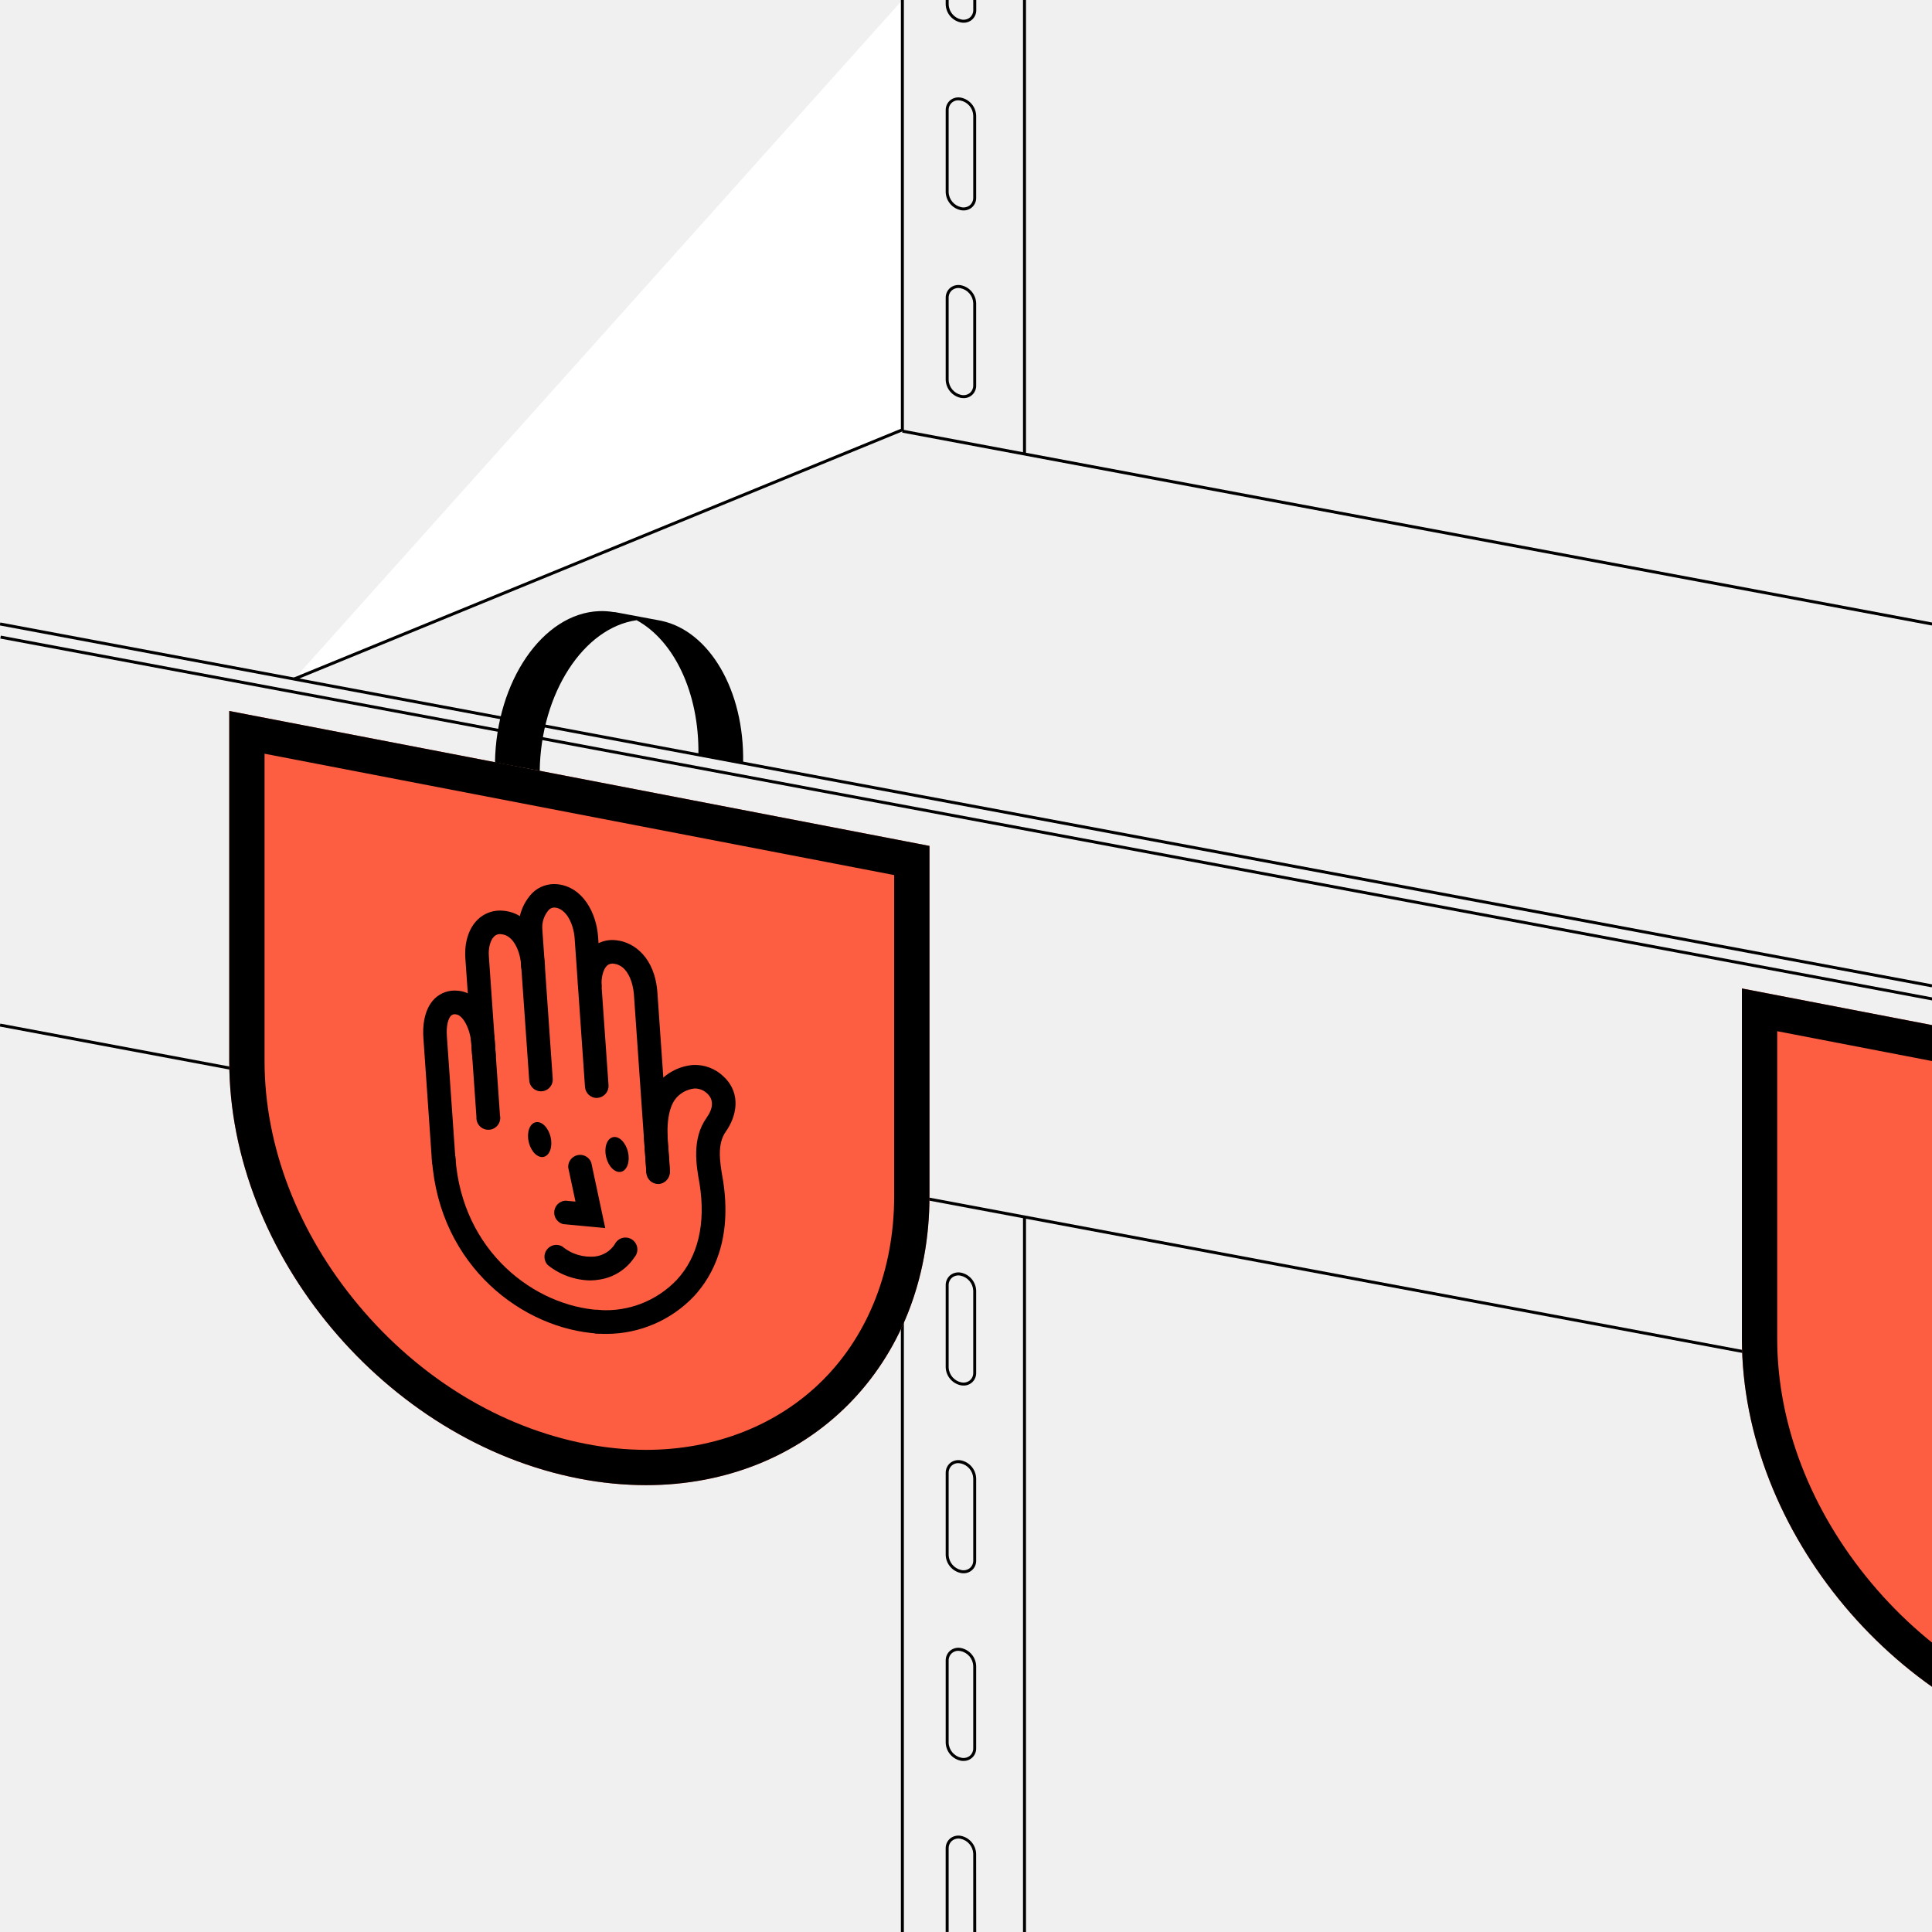
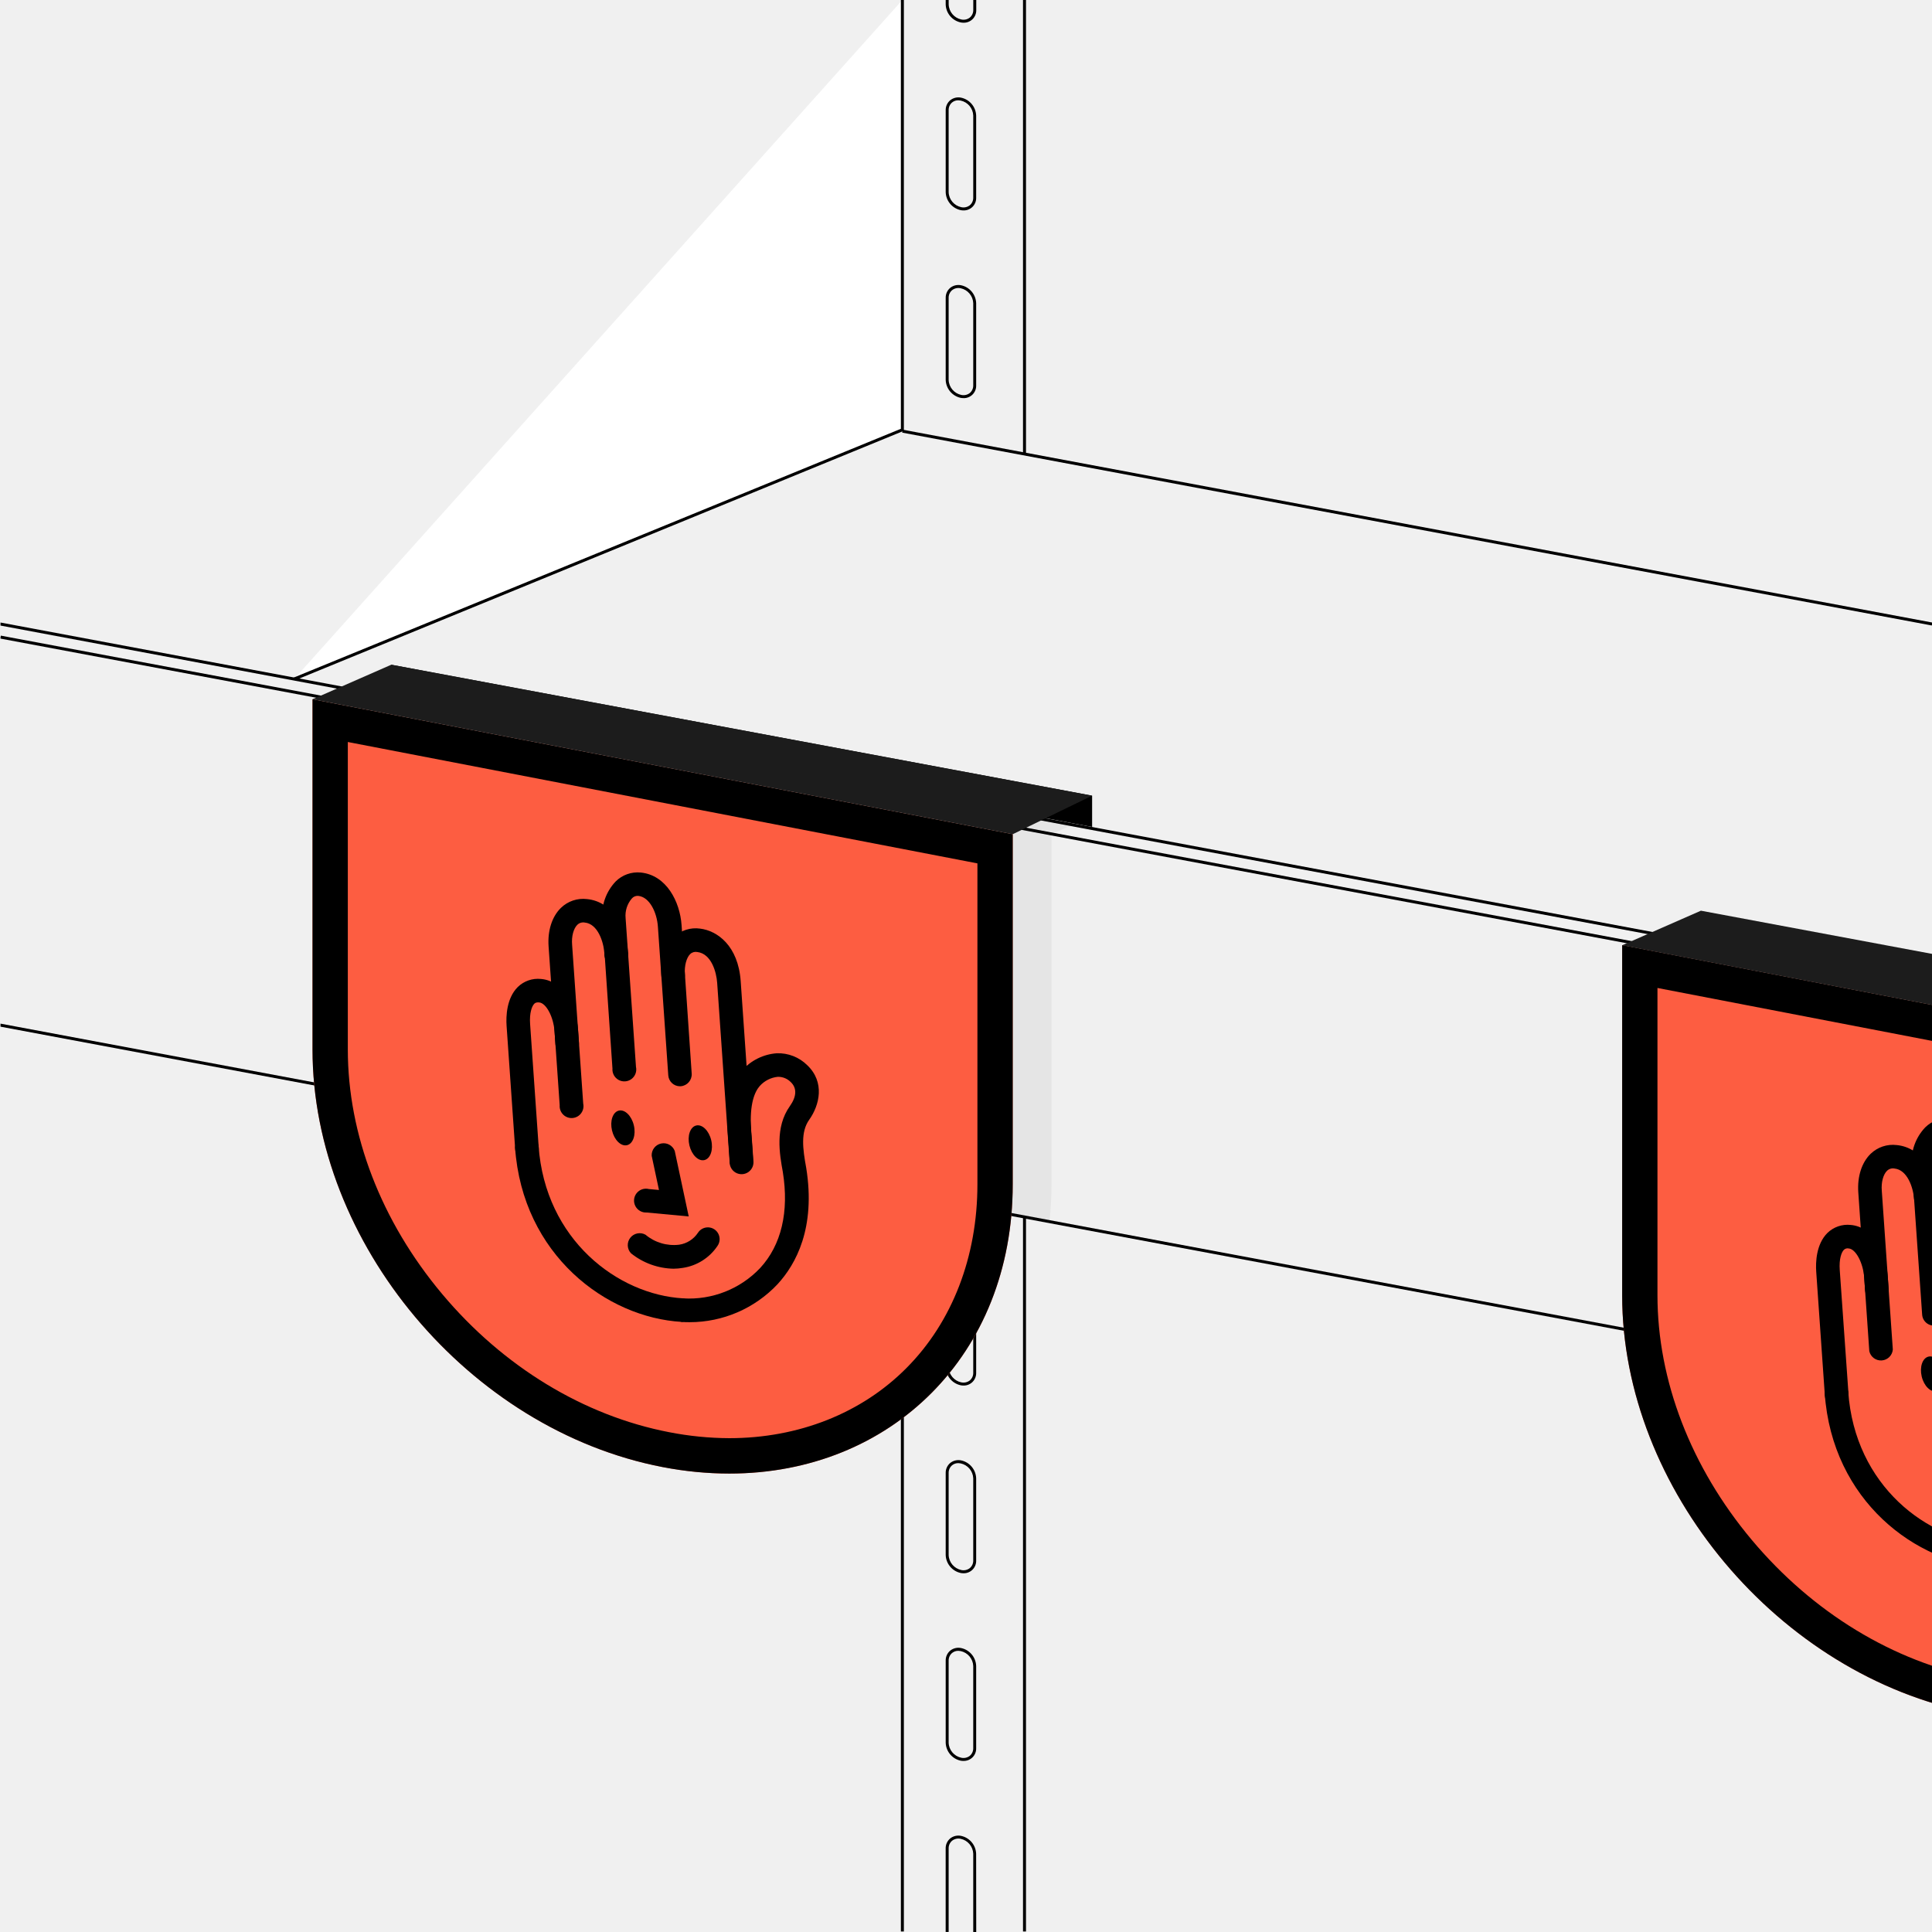
<svg xmlns="http://www.w3.org/2000/svg" viewBox="0 0 648 648">
  <defs>
-     <style>.cls-1{fill:none;}.cls-2{clip-path:url(#clip-path);}.cls-3{fill:#fff;}.cls-4{fill:#fd5d41;}</style>
+     <style>.cls-1{fill:none;}.cls-2{clip-path:url(#clip-path);}.cls-3{fill:#e5e5e5;}.cls-4{fill:#fff;}.cls-5{fill:#fd5d41;}.cls-6{fill:#1c1c1c;}</style>
    <clipPath id="clip-path">
-       <rect class="cls-1" width="648.01" height="648.01" />
+       <rect class="cls-1" x="0.17" width="647.83" height="647.83" />
    </clipPath>
  </defs>
  <g id="Isolation_Mode" data-name="Isolation Mode">
+     <path d="M327.43,648h-1V621.74a5.34,5.34,0,0,0-4.22-5,3.41,3.41,0,0,0-2.88.65,3.28,3.28,0,0,0-1.15,2.6v28h-1V620a4.27,4.27,0,0,1,1.51-3.37,4.4,4.4,0,0,1,3.71-.86,6.37,6.37,0,0,1,5,6Z" />
    <g class="cls-2">
+       <path d="M323.19,70.58a4.73,4.73,0,0,1-1-.1,6.39,6.39,0,0,1-5-6V37a4.27,4.27,0,0,1,1.51-3.37,4.4,4.4,0,0,1,3.71-.86,6.38,6.38,0,0,1,5,6V66.25a4.16,4.16,0,0,1-4.24,4.33Zm-1.76-36.94a3.22,3.22,0,0,0-2.1.72,3.3,3.3,0,0,0-1.15,2.6V64.49a5.35,5.35,0,0,0,4.22,5,3.43,3.43,0,0,0,2.89-.65,3.27,3.27,0,0,0,1.14-2.6V38.73a5.34,5.34,0,0,0-4.22-5A4.11,4.11,0,0,0,321.43,33.64Z" />
+       <path d="M323.19,7.62a4.73,4.73,0,0,1-1-.1,6.38,6.38,0,0,1-5-6V0h1V1.53a5.35,5.35,0,0,0,4.22,5,3.43,3.43,0,0,0,2.89-.65,3.27,3.27,0,0,0,1.14-2.6V0h1V3.29a4.16,4.16,0,0,1-4.24,4.33Z" />
+       <path class="cls-3" d="M352,409.72a113.4,113.4,0,0,0,.68-12.49V279.8L117.82,234.54V352a122.09,122.09,0,0,0,.82,14.06Z" />
+       <polygon class="cls-3" points="117.82 234.54 125.52 231.08 360.37 276.34 352.67 279.8 117.82 234.54" />
      <rect x="302.16" y="407.34" width="1" height="240.66" />
-       <line class="cls-3" y1="209.27" x2="648" y2="330.62" />
+       <line class="cls-4" y1="209.27" x2="648" y2="330.62" />
      <rect x="323.5" y="-59.69" width="1" height="659.26" transform="translate(-0.97 538.73) rotate(-79.39)" />
-       <line class="cls-3" x1="302.66" y1="144.6" x2="648" y2="209.27" />
+       <line class="cls-4" x1="302.66" y1="144.6" x2="648" y2="209.27" />
      <rect x="474.83" y="1.26" width="1" height="351.35" transform="translate(213.93 611.58) rotate(-79.39)" />
-       <line class="cls-3" x1="648" y1="465.16" y2="343.81" />
+       <line class="cls-4" x1="648" y1="465.16" y2="343.81" />
      <rect x="323.5" y="74.85" width="1" height="659.26" transform="translate(-133.21 648.49) rotate(-79.39)" />
-       <line class="cls-3" x1="0.17" y1="213.68" x2="648.17" y2="335.03" />
+       <line class="cls-4" x1="0.17" y1="213.68" x2="648.17" y2="335.03" />
      <rect x="323.67" y="-55.27" width="1" height="659.26" transform="translate(-5.17 542.49) rotate(-79.39)" />
-       <path class="cls-4" d="M311.74,283.72,76.89,238.46V355.89c0,64.85,52.58,127.55,117.43,140.05h0c64.85,12.5,117.42-29.94,117.42-94.79Z" />
-       <path d="M88.73,252.8l211.18,40.7V401.15c0,24.3-8.45,46.17-23.78,61.6-15.1,15.18-36.22,23.54-59.46,23.54a106.36,106.36,0,0,1-20.11-2c-28.7-5.53-55.77-22-76.2-46.38s-31.63-53.47-31.63-82.05V252.8M76.89,238.46V355.89c0,64.85,52.58,127.55,117.43,140.05h0a117.54,117.54,0,0,0,22.35,2.19c54.16,0,95.08-39.77,95.08-97V283.72L76.89,238.46Z" />
-       <path d="M220.73,397.12a4,4,0,0,1-3.94-3.68l-4.17-59.89c-.25-3.56-1.93-9.74-6.67-10.31a2.66,2.66,0,0,0-2.37.66c-1.27,1.21-2,4-1.79,6.82a4,4,0,0,1-7.89.54c-.37-5.32,1.22-10.21,4.24-13.09a10.46,10.46,0,0,1,8.76-2.78c5.76.69,12.78,5.72,13.6,17.61l4.17,59.89a4,4,0,0,1-3.67,4.22Z" />
-       <path d="M200.15,368.27a4,4,0,0,1-3.94-3.68l-3.47-49.88c-.33-4.71-2.75-9.92-6.59-10.31a2.55,2.55,0,0,0-2.14.85,8.83,8.83,0,0,0-2.1,6.62l3.47,49.88a3.95,3.95,0,1,1-7.88.55L174,312.42a16.63,16.63,0,0,1,4.49-12.85,10.47,10.47,0,0,1,8.43-3c8.62.87,13.14,9.75,13.68,17.63L204.1,364a4,4,0,0,1-3.67,4.22Z" />
-       <path d="M162.31,357.92a4,4,0,0,1-3.94-3.68l-2.29-32.87c-.36-5.31,1.14-10,4.13-12.94a10.75,10.75,0,0,1,8.78-2.95c8.63.84,13.15,9.73,13.7,17.62a4,4,0,1,1-7.89.55c-.27-3.91-2.25-9.88-6.58-10.3a2.82,2.82,0,0,0-2.49.75c-1.27,1.23-2,3.87-1.76,6.72l2.29,32.87a4,4,0,0,1-3.67,4.22Z" />
-       <path d="M148.82,393.26a4,4,0,0,1-3.94-3.68L142,348c-.23-3.25,0-9.26,3.72-13a9.69,9.69,0,0,1,7.83-2.71c7.41.6,11.86,9.06,12.42,17.11l1.72,24.66a4,4,0,1,1-7.89.55L158.08,350c-.35-4.93-2.81-9.59-5.18-9.78a1.8,1.8,0,0,0-1.63.45c-.81.8-1.66,3.06-1.39,6.81L152.77,389a4,4,0,0,1-3.67,4.22Z" />
-       <path d="M201,447.3h-.23c-25.23-1.45-53.39-22.45-55.9-58.52a3.95,3.95,0,1,1,7.88-.55c2.2,31.56,26.61,49.92,48.47,51.18a4,4,0,0,1-.22,7.9Z" />
-       <ellipse cx="181.02" cy="382.21" rx="3.76" ry="5.96" transform="translate(-83.49 52.22) rotate(-13.37)" />
-       <ellipse cx="206.97" cy="387.21" rx="3.76" ry="5.96" transform="translate(-83.94 58.36) rotate(-13.37)" />
-       <path d="M203,411.9l-14.1-1.32a4,4,0,0,1,.74-7.87l3.38.31-2.44-11.45a4,4,0,0,1,7.73-1.65Z" />
-       <path d="M198,429.46a23.45,23.45,0,0,1-14.29-5.17,4,4,0,0,1,4.86-6.24,14.78,14.78,0,0,0,11.27,3.35,9.13,9.13,0,0,0,6.31-4,4,4,0,1,1,6.59,4.37,17.08,17.08,0,0,1-11.63,7.4A20.27,20.27,0,0,1,198,429.46Z" />
-       <path d="M203.39,447.39c-.95,0-1.87,0-2.75-.11a4,4,0,1,1,.63-7.88A32.8,32.8,0,0,0,227,429.26c7.14-7.73,9.78-18.89,7.63-32.27-1.07-5.91-2.71-14.95,2.36-22.08,2.28-3.2,2.4-6,.35-8a5.89,5.89,0,0,0-4.43-1.82,9.5,9.5,0,0,0-6,3.05c-1.66,1.87-3.52,5.92-2.91,14.58,0,.52.1,1.35.17,2.31.2,2.67.47,6.31.54,7.95a4,4,0,0,1-7.9.33c-.06-1.51-.34-5.23-.53-7.68-.07-1-.13-1.83-.17-2.36-.64-9.15,1-16,4.89-20.38a17.25,17.25,0,0,1,11.61-5.7,13.77,13.77,0,0,1,10.2,4c6,5.71,4.13,13.42.66,18.3-2.9,4.09-2.18,9.74-1,16.17,3.23,20.12-3.44,32.29-9.61,39A40.52,40.52,0,0,1,203.39,447.39Z" />
-       <path d="M221.94,208.25H222l-.36-.06-.86-.17-14.55-2.72-.21,0-.21,0h.05a23.82,23.82,0,0,0-4.94-.32c-18.85.75-34.47,23.47-34.9,50.74l15,2.81c.41-26.11,14.75-48,32.51-50.51l-.08,0,.08,0h.08l-.08,0c12.45,6.78,21,24.2,20.72,45l15,2.81C249.69,231.42,237.86,211.71,221.94,208.25Z" />
-       <path class="cls-4" d="M819.1,376.79,584.24,331.53V449c0,64.85,52.58,127.56,117.43,140.05h0c64.85,12.5,117.43-29.94,117.43-94.79Z" />
-       <path d="M596.08,345.87l211.18,40.7V494.22c0,24.3-8.45,46.17-23.78,61.6C768.38,571,747.26,579.36,724,579.36a106.36,106.36,0,0,1-20.11-2c-28.7-5.53-55.77-22-76.2-46.38S596.08,477.55,596.08,449V345.87m-11.84-14.34V449c0,64.85,52.58,127.56,117.43,140.05A117.54,117.54,0,0,0,724,591.2c54.17,0,95.08-39.77,95.08-97V376.79L584.24,331.53Z" />
      <rect x="343.12" width="1" height="152.27" />
      <rect x="343.12" y="408.22" width="1" height="239.79" />
      <path d="M323.19,133.53a5.5,5.5,0,0,1-1-.09h0a6.39,6.39,0,0,1-5-6V99.92a4.27,4.27,0,0,1,1.51-3.37,4.4,4.4,0,0,1,3.71-.86,6.38,6.38,0,0,1,5,6v27.53a4.15,4.15,0,0,1-4.24,4.32Zm-.79-1.07a3.43,3.43,0,0,0,2.89-.65,3.29,3.29,0,0,0,1.14-2.6V101.68a5.34,5.34,0,0,0-4.22-5,3.41,3.41,0,0,0-2.88.65,3.28,3.28,0,0,0-1.15,2.6v27.53a5.35,5.35,0,0,0,4.22,5Z" />
-       <path d="M323.19,70.58a4.73,4.73,0,0,1-1-.1,6.39,6.39,0,0,1-5-6V37a4.27,4.27,0,0,1,1.51-3.37,4.4,4.4,0,0,1,3.71-.86,6.38,6.38,0,0,1,5,6V66.25a4.16,4.16,0,0,1-4.24,4.33Zm-1.76-36.94a3.22,3.22,0,0,0-2.1.72,3.3,3.3,0,0,0-1.15,2.6V64.49a5.35,5.35,0,0,0,4.22,5,3.43,3.43,0,0,0,2.89-.65,3.27,3.27,0,0,0,1.14-2.6V38.73a5.34,5.34,0,0,0-4.22-5A4.11,4.11,0,0,0,321.43,33.64Z" />
-       <path d="M323.19,7.62a4.73,4.73,0,0,1-1-.1,6.38,6.38,0,0,1-5-6V0h1V1.53a5.35,5.35,0,0,0,4.22,5,3.43,3.43,0,0,0,2.89-.65,3.27,3.27,0,0,0,1.14-2.6V0h1V3.29a4.16,4.16,0,0,1-4.24,4.33Z" />
      <path d="M323.19,590.63a5.5,5.5,0,0,1-1-.09h0a6.39,6.39,0,0,1-5-6V557a4.27,4.27,0,0,1,1.51-3.37,4.4,4.4,0,0,1,3.71-.86,6.38,6.38,0,0,1,5,6v27.53a4.15,4.15,0,0,1-4.24,4.32Zm-1.76-36.94a3.23,3.23,0,0,0-2.1.73,3.28,3.28,0,0,0-1.15,2.6v27.53a5.35,5.35,0,0,0,4.22,5h0a3.43,3.43,0,0,0,2.89-.65,3.29,3.29,0,0,0,1.14-2.6V558.78a5.34,5.34,0,0,0-4.22-5A4.13,4.13,0,0,0,321.43,553.69Z" />
-       <path d="M327.43,648h-1V621.74a5.34,5.34,0,0,0-4.22-5,3.41,3.41,0,0,0-2.88.65,3.28,3.28,0,0,0-1.15,2.6v28h-1V620a4.27,4.27,0,0,1,1.51-3.37,4.4,4.4,0,0,1,3.71-.86,6.37,6.37,0,0,1,5,6Z" />
      <path d="M323.19,527.68a4.73,4.73,0,0,1-1-.1,6.39,6.39,0,0,1-5-6V494.06a4.27,4.27,0,0,1,1.51-3.37,4.4,4.4,0,0,1,3.71-.86,6.38,6.38,0,0,1,5,6v27.52a4.16,4.16,0,0,1-4.24,4.33Zm-1.76-36.94a3.22,3.22,0,0,0-2.1.72,3.3,3.3,0,0,0-1.15,2.6v27.53a5.35,5.35,0,0,0,4.22,5,3.43,3.43,0,0,0,2.89-.65,3.27,3.27,0,0,0,1.14-2.6V495.83a5.34,5.34,0,0,0-4.22-5A4.11,4.11,0,0,0,321.43,490.74Z" />
      <path d="M323.19,464.72a4.73,4.73,0,0,1-1-.1h0a6.38,6.38,0,0,1-5-6V431.11a4.29,4.29,0,0,1,1.51-3.38,4.4,4.4,0,0,1,3.71-.86,6.38,6.38,0,0,1,5,6v27.52a4.16,4.16,0,0,1-4.24,4.33Zm-.79-1.08a3.43,3.43,0,0,0,2.89-.65,3.27,3.27,0,0,0,1.14-2.6V432.87a5.36,5.36,0,0,0-4.22-5,3.41,3.41,0,0,0-2.88.65,3.3,3.3,0,0,0-1.15,2.61v27.52a5.35,5.35,0,0,0,4.22,5Z" />
+       <polyline class="cls-4" points="98.65 227.75 302.66 144.15 302.66 0" />
+       <polygon points="98.84 228.21 98.46 227.28 302.16 143.82 302.16 0 303.16 0 303.16 144.49 98.84 228.21" />
+       <polygon points="366.3 266.87 131.23 222.95 131.45 233.04 366.3 277.36 366.3 266.87" />
+       <path class="cls-5" d="M339.67,279.8,104.82,234.54V352c0,64.86,52.57,127.56,117.42,140.06h0c64.86,12.5,117.43-29.94,117.43-94.79Z" />
+       <path d="M116.66,248.87l211.17,40.71V397.23c0,24.3-8.44,46.17-23.78,61.59C289,474,267.84,482.37,244.6,482.37a107.29,107.29,0,0,1-20.12-2c-28.7-5.53-55.76-22-76.2-46.38S116.66,380.55,116.66,352V248.87m-11.84-14.33V352c0,64.86,52.57,127.56,117.42,140.06a118.43,118.43,0,0,0,22.36,2.18c54.16,0,95.07-39.76,95.07-97V279.8L104.82,234.54Z" />
+       <path d="M248.65,393.19a4,4,0,0,1-3.94-3.68l-4.17-59.88c-.25-3.57-1.93-9.75-6.66-10.32a2.68,2.68,0,0,0-2.37.67c-1.27,1.21-2,3.95-1.8,6.81a3.95,3.95,0,1,1-7.88.55c-.37-5.32,1.21-10.22,4.23-13.09a10.52,10.52,0,0,1,8.76-2.79c5.76.7,12.78,5.73,13.61,17.62L252.6,389a4,4,0,0,1-3.67,4.21Z" />
+       <path d="M228.08,364.34a3.94,3.94,0,0,1-3.94-3.67l-3.48-49.89c-.33-4.7-2.75-9.91-6.59-10.3a2.53,2.53,0,0,0-2.13.85,8.82,8.82,0,0,0-2.11,6.62l3.48,49.88a4,4,0,1,1-7.89.55L202,308.5a16.63,16.63,0,0,1,4.49-12.85,10.47,10.47,0,0,1,8.43-3c8.61.87,13.13,9.75,13.68,17.63L232,360.12a4,4,0,0,1-3.67,4.21Z" />
+       <path d="M190.24,354a4,4,0,0,1-3.94-3.68L184,317.44c-.37-5.31,1.14-10,4.13-12.93a10.71,10.71,0,0,1,8.78-2.95c8.62.84,13.14,9.72,13.69,17.62a4,4,0,1,1-7.89.55c-.27-3.91-2.24-9.88-6.57-10.3a2.83,2.83,0,0,0-2.5.75c-1.26,1.23-2,3.86-1.75,6.72l2.29,32.87a4,4,0,0,1-3.67,4.22Z" />
+       <path d="M176.75,389.34a4,4,0,0,1-3.94-3.68l-2.9-41.59c-.22-3.25,0-9.26,3.73-13a9.68,9.68,0,0,1,7.82-2.72c7.42.6,11.87,9.07,12.43,17.12l1.72,24.66a4,4,0,1,1-7.89.55L186,346c-.34-4.93-2.81-9.59-5.17-9.78-1.09-.1-1.46.27-1.63.45-.81.8-1.66,3.06-1.4,6.81l2.9,41.59a4,4,0,0,1-3.67,4.22Z" />
+       <path d="M228.88,443.37h-.23c-25.22-1.45-53.39-22.45-55.9-58.52a4,4,0,0,1,7.89-.55c2.2,31.55,26.61,49.92,48.46,51.17a4,4,0,0,1-.22,7.9Z" />
+       <ellipse cx="208.94" cy="378.29" rx="3.76" ry="5.96" transform="translate(-81.82 58.58) rotate(-13.37)" />
+       <ellipse cx="234.89" cy="383.29" rx="3.76" ry="5.96" transform="translate(-82.27 64.71) rotate(-13.37)" />
+       <path d="M231,408l-14.1-1.32a4,4,0,1,1,.74-7.87l3.38.31-2.44-11.45a4,4,0,0,1,7.73-1.65Z" />
+       <path d="M225.93,425.53a23.48,23.48,0,0,1-14.29-5.17,4,4,0,0,1,4.87-6.23,14.77,14.77,0,0,0,11.27,3.35,9.13,9.13,0,0,0,6.31-4,3.95,3.95,0,1,1,6.58,4.37,17,17,0,0,1-11.63,7.4A20.07,20.07,0,0,1,225.93,425.53Z" />
+       <path d="M231.32,443.47c-.95,0-1.87,0-2.76-.11a4,4,0,0,1,.63-7.88,32.79,32.79,0,0,0,25.74-10.15c7.14-7.72,9.78-18.88,7.63-32.26-1.07-5.91-2.71-14.95,2.37-22.08,2.27-3.21,2.4-6,.35-8a5.91,5.91,0,0,0-4.43-1.82,9.41,9.41,0,0,0-6,3.05c-1.66,1.87-3.52,5.92-2.92,14.58,0,.52.1,1.34.17,2.31.2,2.66.48,6.31.55,7.95a4,4,0,1,1-7.9.32c-.07-1.5-.35-5.22-.53-7.68-.07-1-.14-1.82-.17-2.35-.64-9.15,1-16,4.89-20.38a17.22,17.22,0,0,1,11.6-5.7,13.8,13.8,0,0,1,10.21,4c6,5.7,4.13,13.42.66,18.3-2.91,4.09-2.18,9.74-1,16.16,3.23,20.13-3.45,32.29-9.62,39A40.49,40.49,0,0,1,231.32,443.47Z" />
+       <polygon class="cls-6" points="366.3 266.87 131.23 222.95 104.82 234.54 339.67 279.8 366.3 266.87" />
+       <path class="cls-5" d="M778.94,362.3,544.08,317V434.46c0,64.86,52.58,127.56,117.43,140.06h0c64.85,12.5,117.43-29.94,117.43-94.79Z" />
+       <path d="M555.92,331.37l211.18,40.7V479.73c0,24.3-8.45,46.17-23.78,61.59-15.1,15.19-36.22,23.55-59.46,23.55a107.19,107.19,0,0,1-20.11-2c-28.7-5.53-55.77-22-76.2-46.38s-31.63-53.47-31.63-82.06V331.37M544.08,317V434.46c0,64.86,52.58,127.56,117.43,140.06a118.33,118.33,0,0,0,22.35,2.18c54.17,0,95.08-39.76,95.08-97V362.3L544.08,317Z" />
+       <path d="M667.34,446.84a3.94,3.94,0,0,1-3.94-3.67l-3.47-49.89c-.33-4.7-2.75-9.91-6.59-10.3a2.48,2.48,0,0,0-2.13.85,8.78,8.78,0,0,0-2.11,6.62l3.47,49.88a3.95,3.95,0,1,1-7.88.55L641.21,391a16.63,16.63,0,0,1,4.49-12.85,10.47,10.47,0,0,1,8.43-3c8.62.87,13.14,9.75,13.68,17.63l3.48,49.88a4,4,0,0,1-3.67,4.21Z" />
+       <path d="M629.5,436.5a4,4,0,0,1-3.94-3.68l-2.28-32.88c-.37-5.3,1.13-10,4.12-12.93a10.72,10.72,0,0,1,8.78-2.95c8.63.84,13.15,9.72,13.7,17.62a4,4,0,0,1-7.89.55c-.27-3.91-2.25-9.88-6.58-10.3a2.81,2.81,0,0,0-2.49.75c-1.27,1.23-2,3.86-1.76,6.71l2.29,32.88a4,4,0,0,1-3.67,4.22Z" />
+       <path d="M616,471.84a4,4,0,0,1-3.93-3.68l-2.9-41.59c-.23-3.25,0-9.26,3.72-13a9.69,9.69,0,0,1,7.83-2.72c7.42.6,11.86,9.07,12.42,17.12l1.72,24.66a4,4,0,0,1-7.89.55l-1.71-24.67c-.35-4.92-2.81-9.58-5.18-9.77a1.78,1.78,0,0,0-1.63.45c-.81.8-1.66,3.06-1.39,6.81L620,467.61a4,4,0,0,1-3.67,4.22Z" />
+       <path d="M668.15,525.87h-.23c-25.23-1.45-53.39-22.46-55.9-58.53a4,4,0,0,1,7.89-.54c2.19,31.55,26.6,49.92,48.46,51.17a4,4,0,0,1-.22,7.9Z" />
+       <ellipse cx="648.21" cy="460.79" rx="3.76" ry="5.96" transform="translate(-88.99 162.4) rotate(-13.37)" />
+       <polygon class="cls-6" points="805.57 349.37 570.49 305.45 544.08 317.04 778.94 362.3 805.57 349.37" />
    </g>
-     <polyline class="cls-3" points="98.65 227.75 302.66 144.15 302.66 0" />
-     <polygon points="98.84 228.21 98.46 227.28 302.16 143.82 302.16 0 303.16 0 303.16 144.49 98.84 228.21" />
  </g>
</svg>
